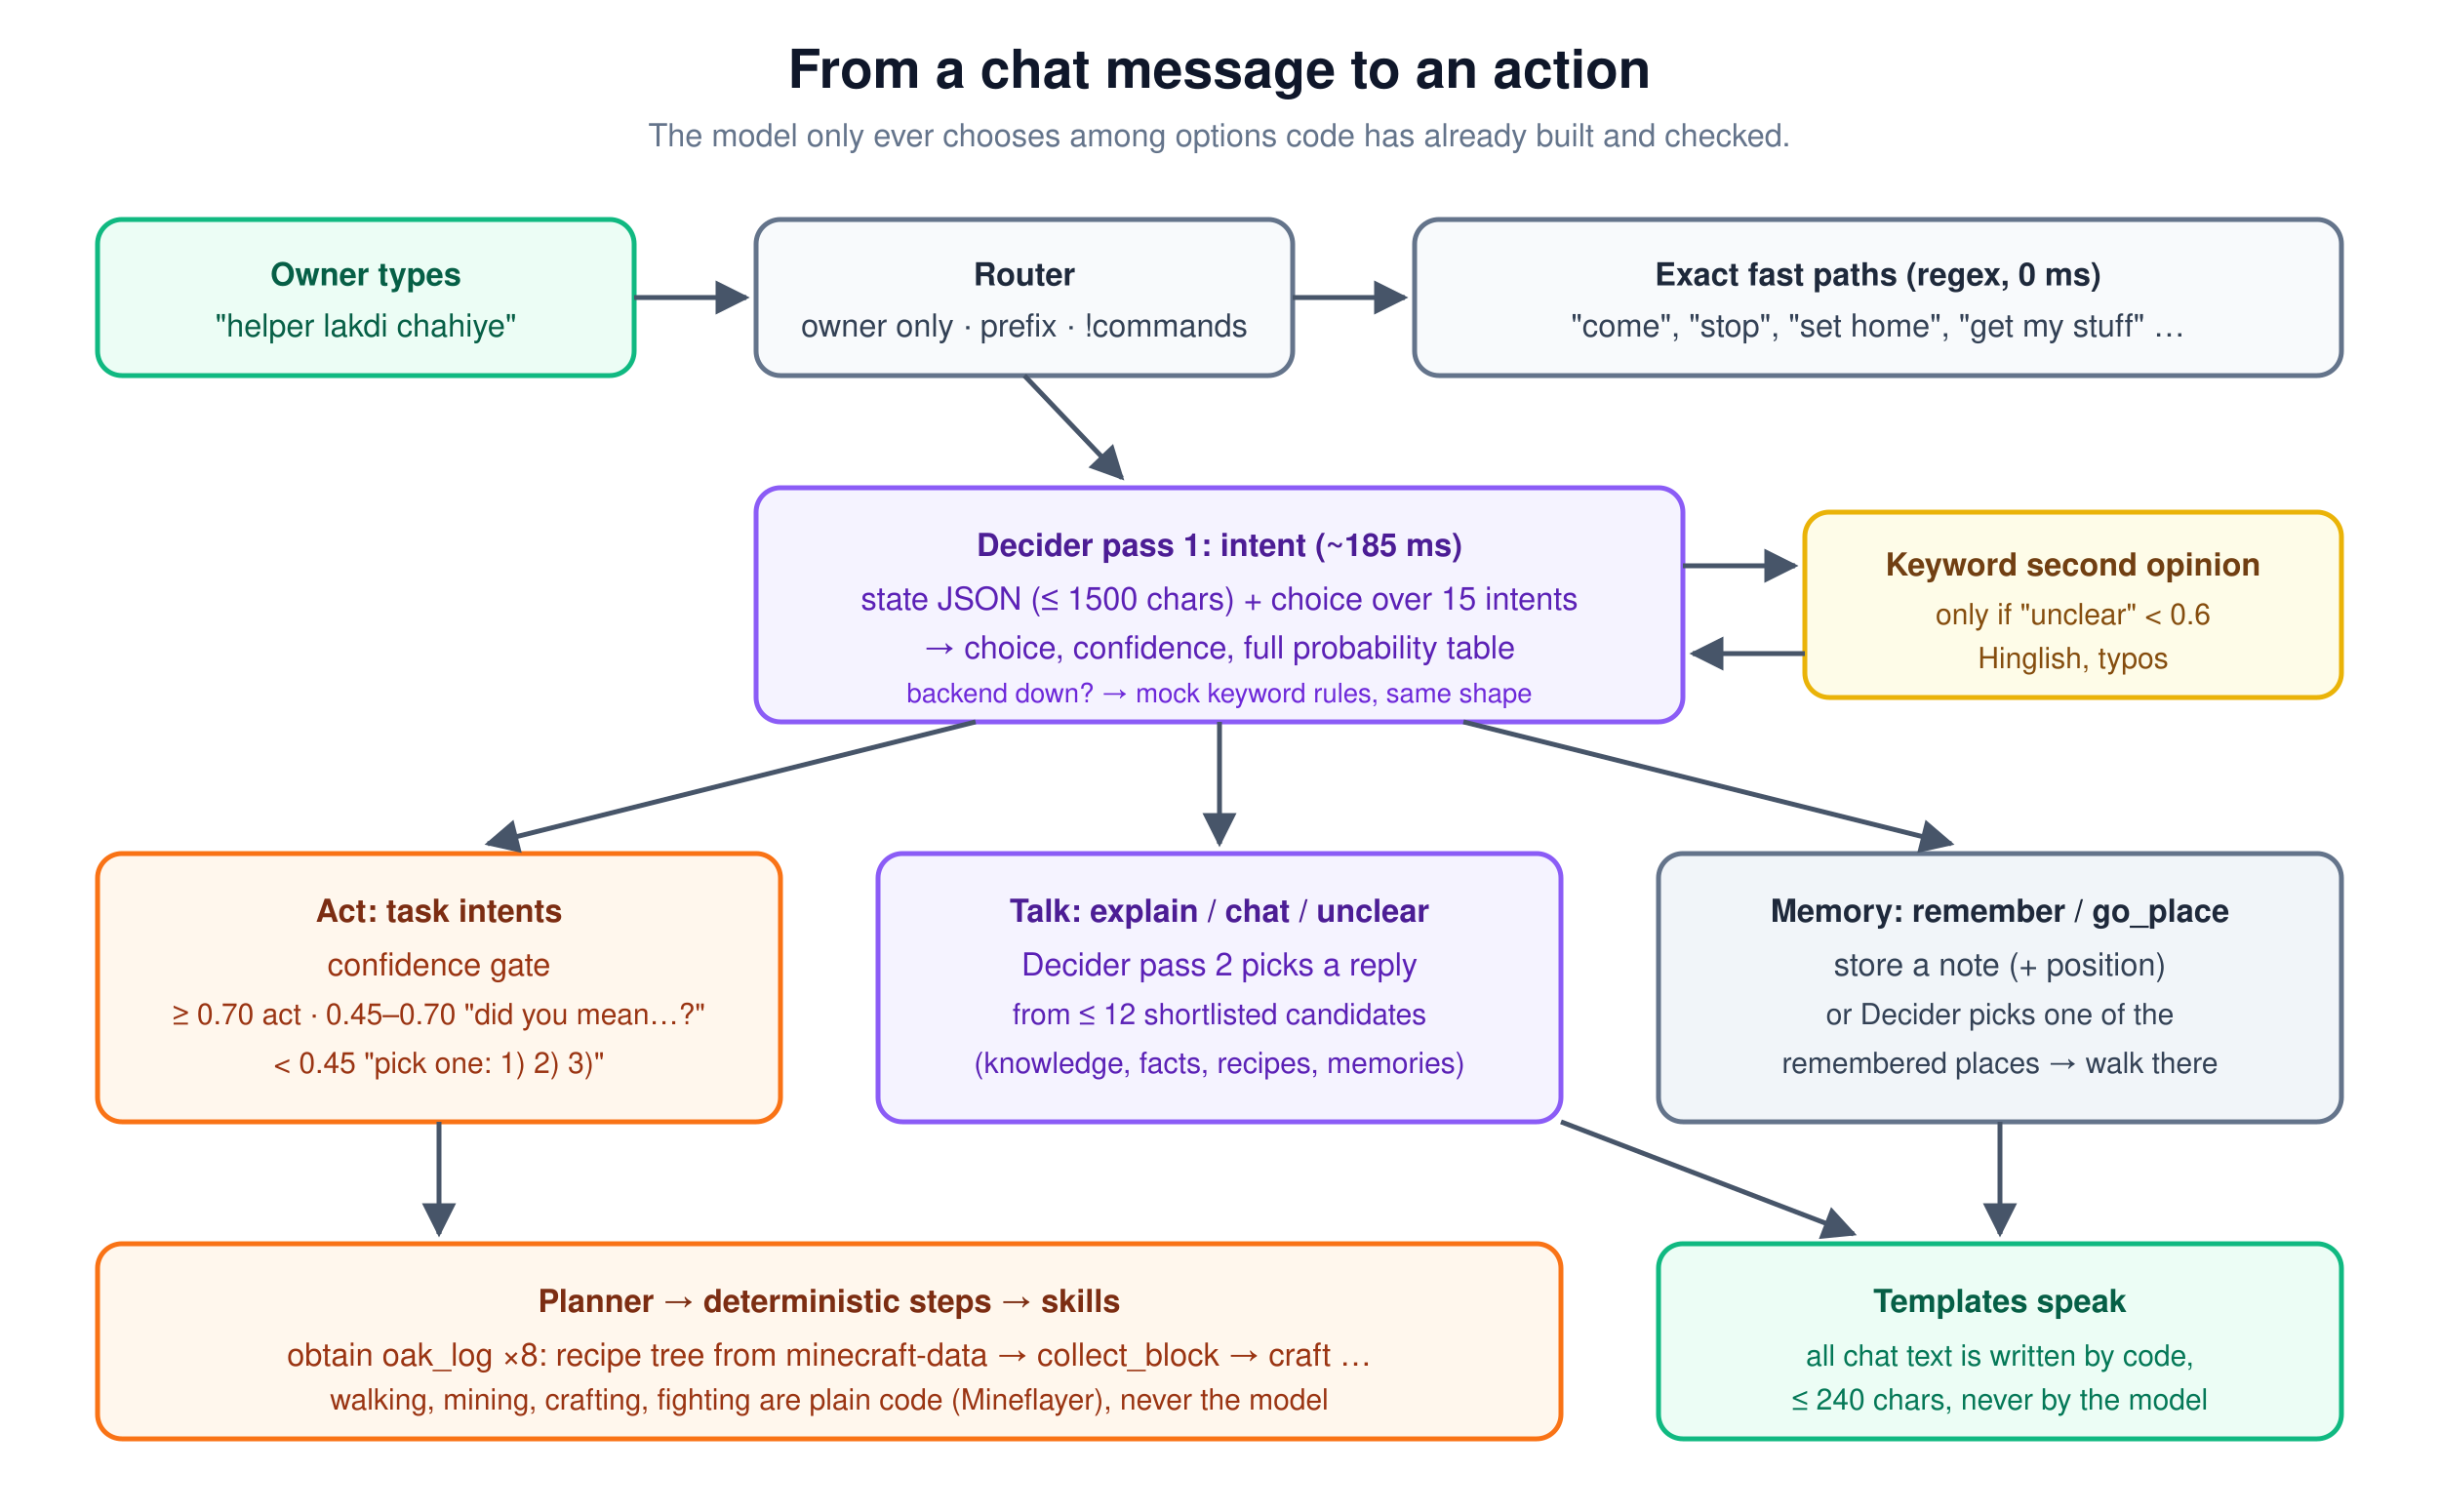
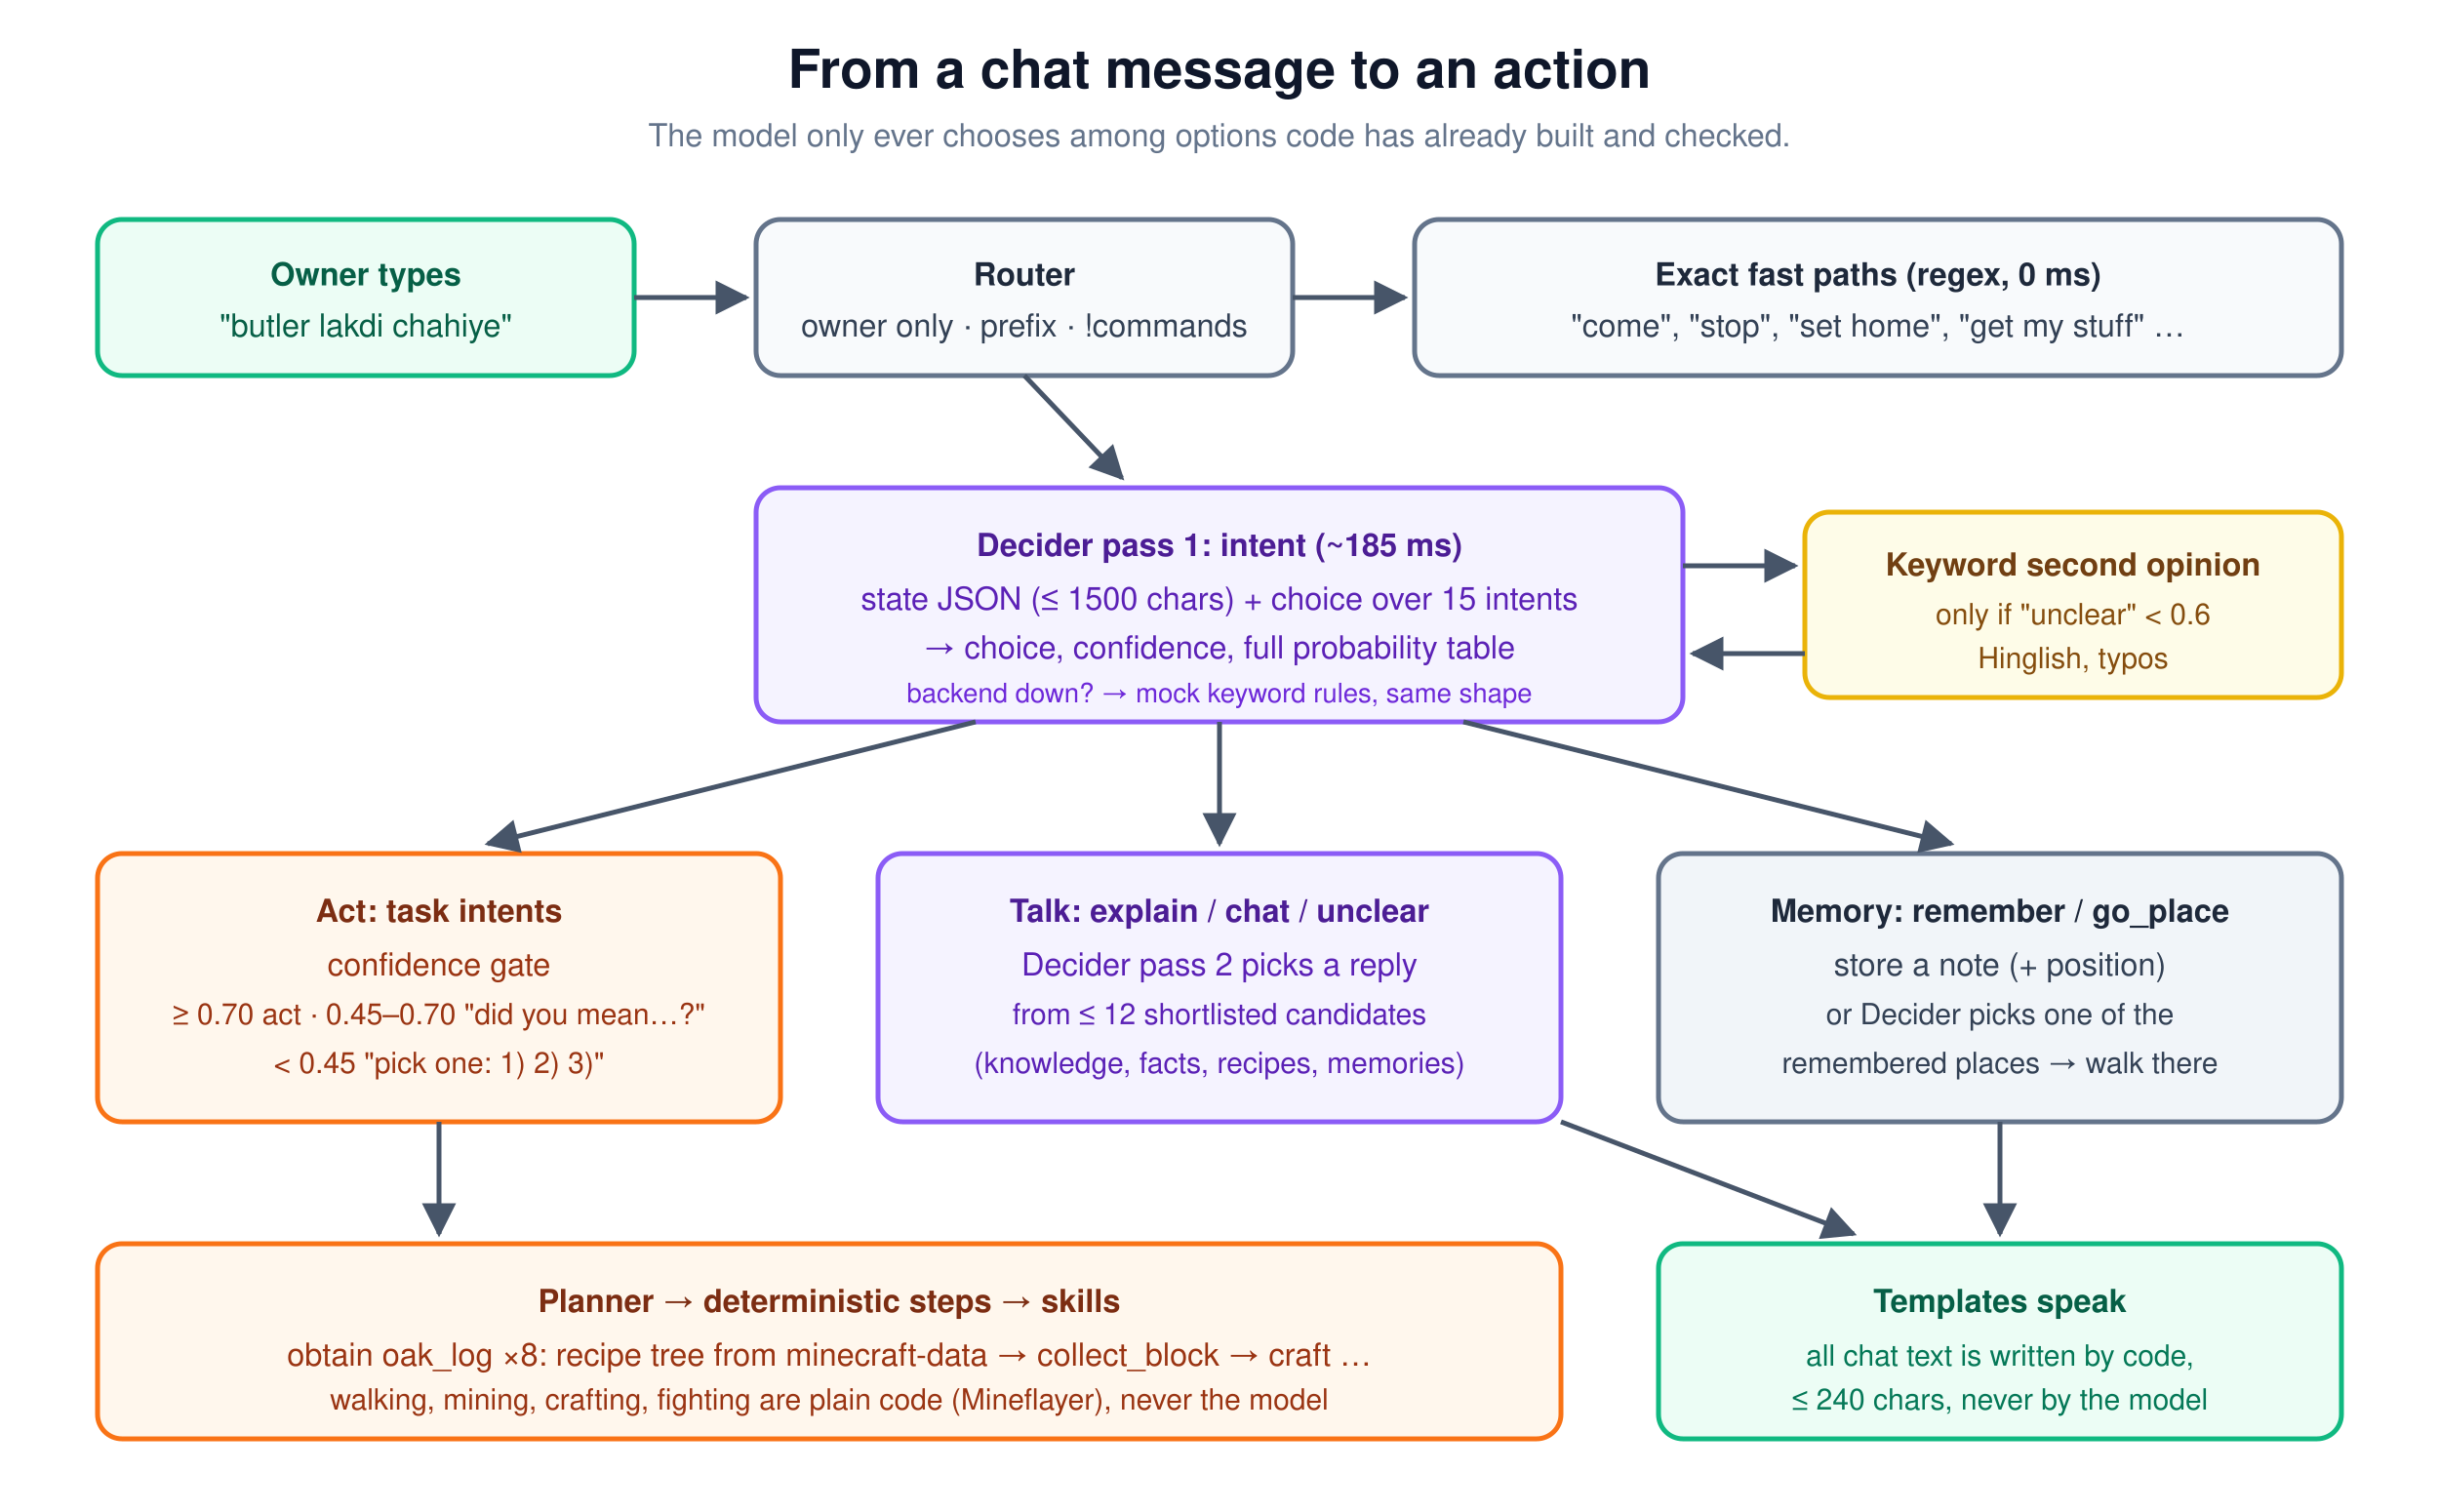
<svg xmlns="http://www.w3.org/2000/svg" viewBox="0 0 1000 620" width="1000" height="620" font-family="Segoe UI, Helvetica, Arial, sans-serif">
  <defs>
    <marker id="a" viewBox="0 0 10 10" refX="9" refY="5" markerWidth="7" markerHeight="7" orient="auto">
      <path d="M0,0 L10,5 L0,10 z" fill="#475569" />
    </marker>
  </defs>
  <rect width="1000" height="620" fill="#ffffff" />
  <text x="500" y="36" text-anchor="middle" font-size="22" font-weight="700" fill="#0f172a">From a chat message to an action</text>
  <text x="500" y="60" text-anchor="middle" font-size="13" fill="#64748b">The model only ever chooses among options code has already built and checked.</text>
  <g font-size="13">
    <rect x="40" y="90" width="220" height="64" rx="10" fill="#ecfdf5" stroke="#10b981" stroke-width="2" />
    <text x="150" y="117" text-anchor="middle" font-weight="700" fill="#065f46">Owner types</text>
-     <text x="150" y="138" text-anchor="middle" fill="#065f46">"helper lakdi chahiye"</text>
+     <text x="150" y="138" text-anchor="middle" fill="#065f46">"butler lakdi chahiye"</text>
    <rect x="310" y="90" width="220" height="64" rx="10" fill="#f8fafc" stroke="#64748b" stroke-width="2" />
    <text x="420" y="117" text-anchor="middle" font-weight="700" fill="#1e293b">Router</text>
    <text x="420" y="138" text-anchor="middle" fill="#334155">owner only · prefix · !commands</text>
    <rect x="580" y="90" width="380" height="64" rx="10" fill="#f8fafc" stroke="#64748b" stroke-width="2" />
    <text x="770" y="117" text-anchor="middle" font-weight="700" fill="#1e293b">Exact fast paths (regex, 0 ms)</text>
    <text x="770" y="138" text-anchor="middle" fill="#334155">"come", "stop", "set home", "get my stuff" …</text>
    <rect x="310" y="200" width="380" height="96" rx="10" fill="#f5f3ff" stroke="#8b5cf6" stroke-width="2" />
    <text x="500" y="228" text-anchor="middle" font-weight="700" fill="#4c1d95">Decider pass 1: intent (~185 ms)</text>
    <text x="500" y="250" text-anchor="middle" fill="#5b21b6">state JSON (≤ 1500 chars) + choice over 15 intents</text>
    <text x="500" y="270" text-anchor="middle" fill="#5b21b6">→ choice, confidence, full probability table</text>
    <text x="500" y="288" text-anchor="middle" font-size="11" fill="#6d28d9">backend down? → mock keyword rules, same shape</text>
    <rect x="740" y="210" width="220" height="76" rx="10" fill="#fefce8" stroke="#eab308" stroke-width="2" />
    <text x="850" y="236" text-anchor="middle" font-weight="700" fill="#713f12">Keyword second opinion</text>
    <text x="850" y="256" text-anchor="middle" font-size="12" fill="#854d0e">only if "unclear" &lt; 0.6</text>
    <text x="850" y="274" text-anchor="middle" font-size="12" fill="#854d0e">Hinglish, typos</text>
    <rect x="40" y="350" width="280" height="110" rx="10" fill="#fff7ed" stroke="#f97316" stroke-width="2" />
    <text x="180" y="378" text-anchor="middle" font-weight="700" fill="#7c2d12">Act: task intents</text>
    <text x="180" y="400" text-anchor="middle" fill="#9a3412">confidence gate</text>
    <text x="180" y="420" text-anchor="middle" font-size="12" fill="#9a3412">≥ 0.70 act · 0.45–0.70 "did you mean…?"</text>
    <text x="180" y="440" text-anchor="middle" font-size="12" fill="#9a3412">&lt; 0.45 "pick one: 1) 2) 3)"</text>
    <rect x="360" y="350" width="280" height="110" rx="10" fill="#f5f3ff" stroke="#8b5cf6" stroke-width="2" />
    <text x="500" y="378" text-anchor="middle" font-weight="700" fill="#4c1d95">Talk: explain / chat / unclear</text>
    <text x="500" y="400" text-anchor="middle" fill="#5b21b6">Decider pass 2 picks a reply</text>
    <text x="500" y="420" text-anchor="middle" font-size="12" fill="#5b21b6">from ≤ 12 shortlisted candidates</text>
    <text x="500" y="440" text-anchor="middle" font-size="12" fill="#5b21b6">(knowledge, facts, recipes, memories)</text>
    <rect x="680" y="350" width="280" height="110" rx="10" fill="#f1f5f9" stroke="#64748b" stroke-width="2" />
    <text x="820" y="378" text-anchor="middle" font-weight="700" fill="#1e293b">Memory: remember / go_place</text>
    <text x="820" y="400" text-anchor="middle" fill="#334155">store a note (+ position)</text>
    <text x="820" y="420" text-anchor="middle" font-size="12" fill="#334155">or Decider picks one of the</text>
    <text x="820" y="440" text-anchor="middle" font-size="12" fill="#334155">remembered places → walk there</text>
    <rect x="40" y="510" width="600" height="80" rx="10" fill="#fff7ed" stroke="#f97316" stroke-width="2" />
    <text x="340" y="538" text-anchor="middle" font-weight="700" fill="#7c2d12">Planner → deterministic steps → skills</text>
    <text x="340" y="560" text-anchor="middle" fill="#9a3412">obtain oak_log ×8: recipe tree from minecraft-data → collect_block → craft …</text>
    <text x="340" y="578" text-anchor="middle" font-size="12" fill="#9a3412">walking, mining, crafting, fighting are plain code (Mineflayer), never the model</text>
    <rect x="680" y="510" width="280" height="80" rx="10" fill="#ecfdf5" stroke="#10b981" stroke-width="2" />
    <text x="820" y="538" text-anchor="middle" font-weight="700" fill="#065f46">Templates speak</text>
    <text x="820" y="560" text-anchor="middle" font-size="12" fill="#047857">all chat text is written by code,</text>
    <text x="820" y="578" text-anchor="middle" font-size="12" fill="#047857">≤ 240 chars, never by the model</text>
  </g>
  <g stroke="#475569" stroke-width="2" fill="none" marker-end="url(#a)">
    <line x1="260" y1="122" x2="306" y2="122" />
    <line x1="530" y1="122" x2="576" y2="122" />
    <line x1="420" y1="154" x2="460" y2="196" />
    <path d="M690 232 L736 232" />
    <path d="M740 268 L694 268" />
    <path d="M400 296 L200 346" />
    <path d="M500 296 L500 346" />
    <path d="M600 296 L800 346" />
    <path d="M180 460 L180 506" />
    <path d="M640 460 L760 506" />
    <path d="M820 460 L820 506" />
  </g>
</svg>
